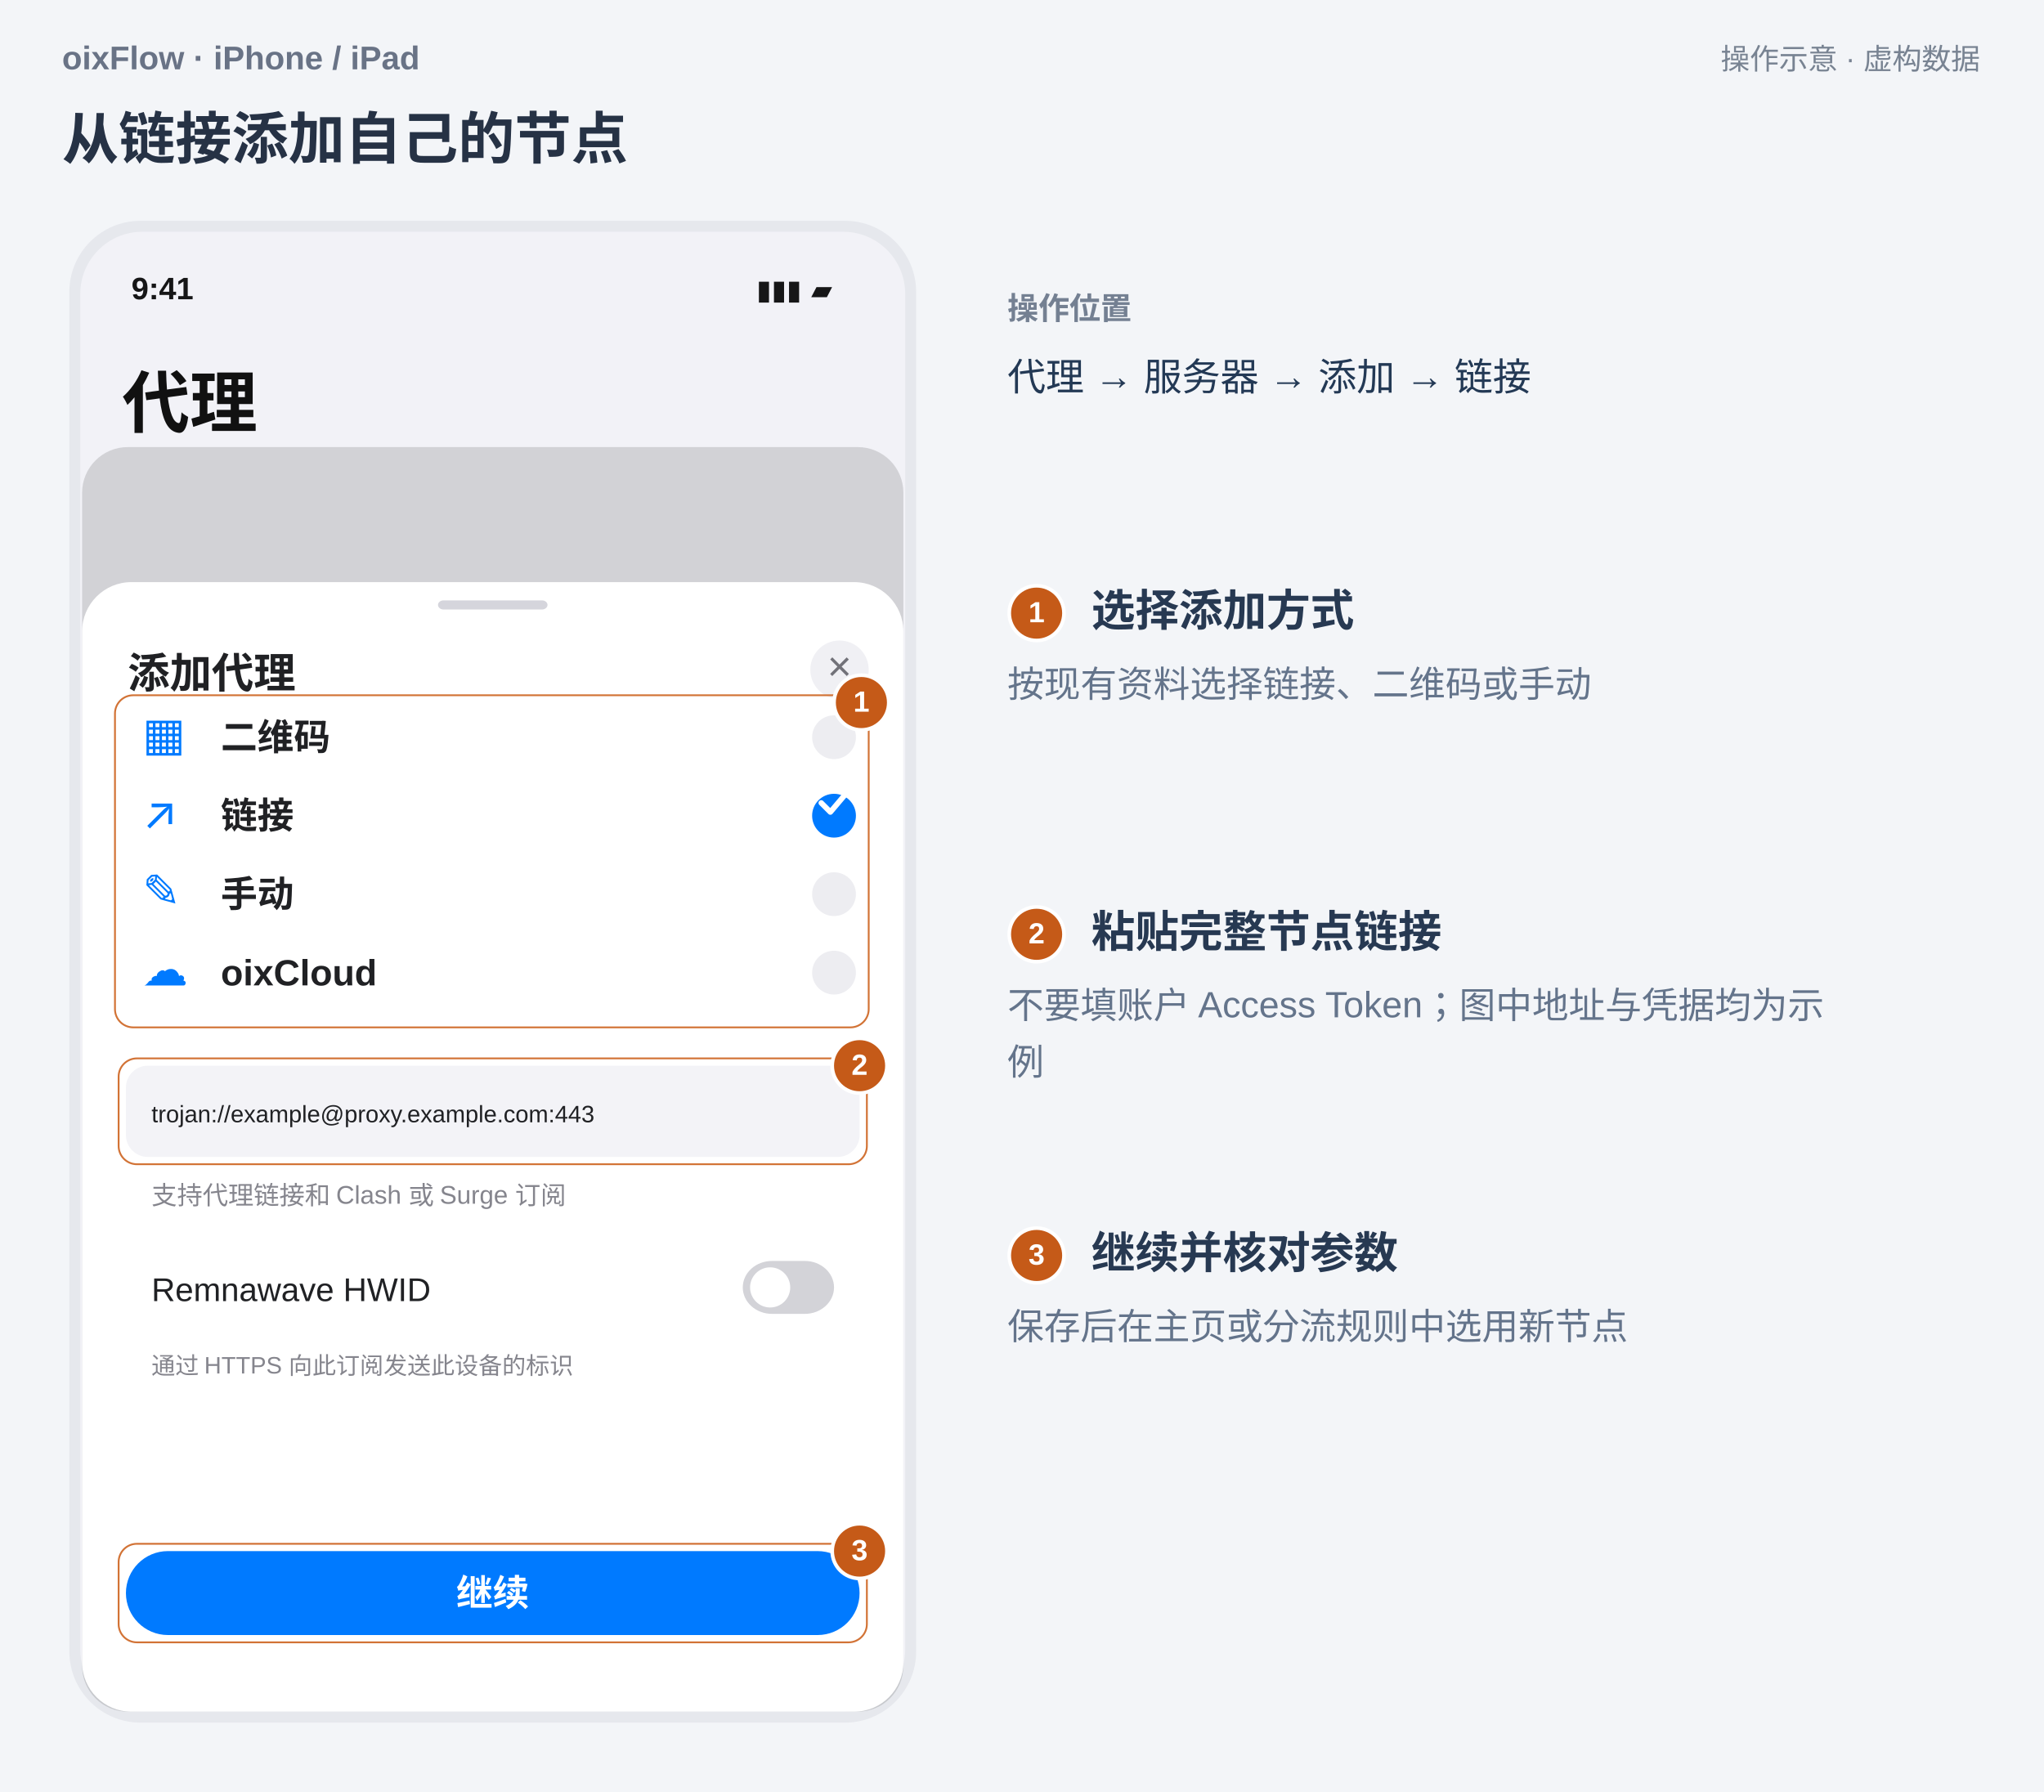
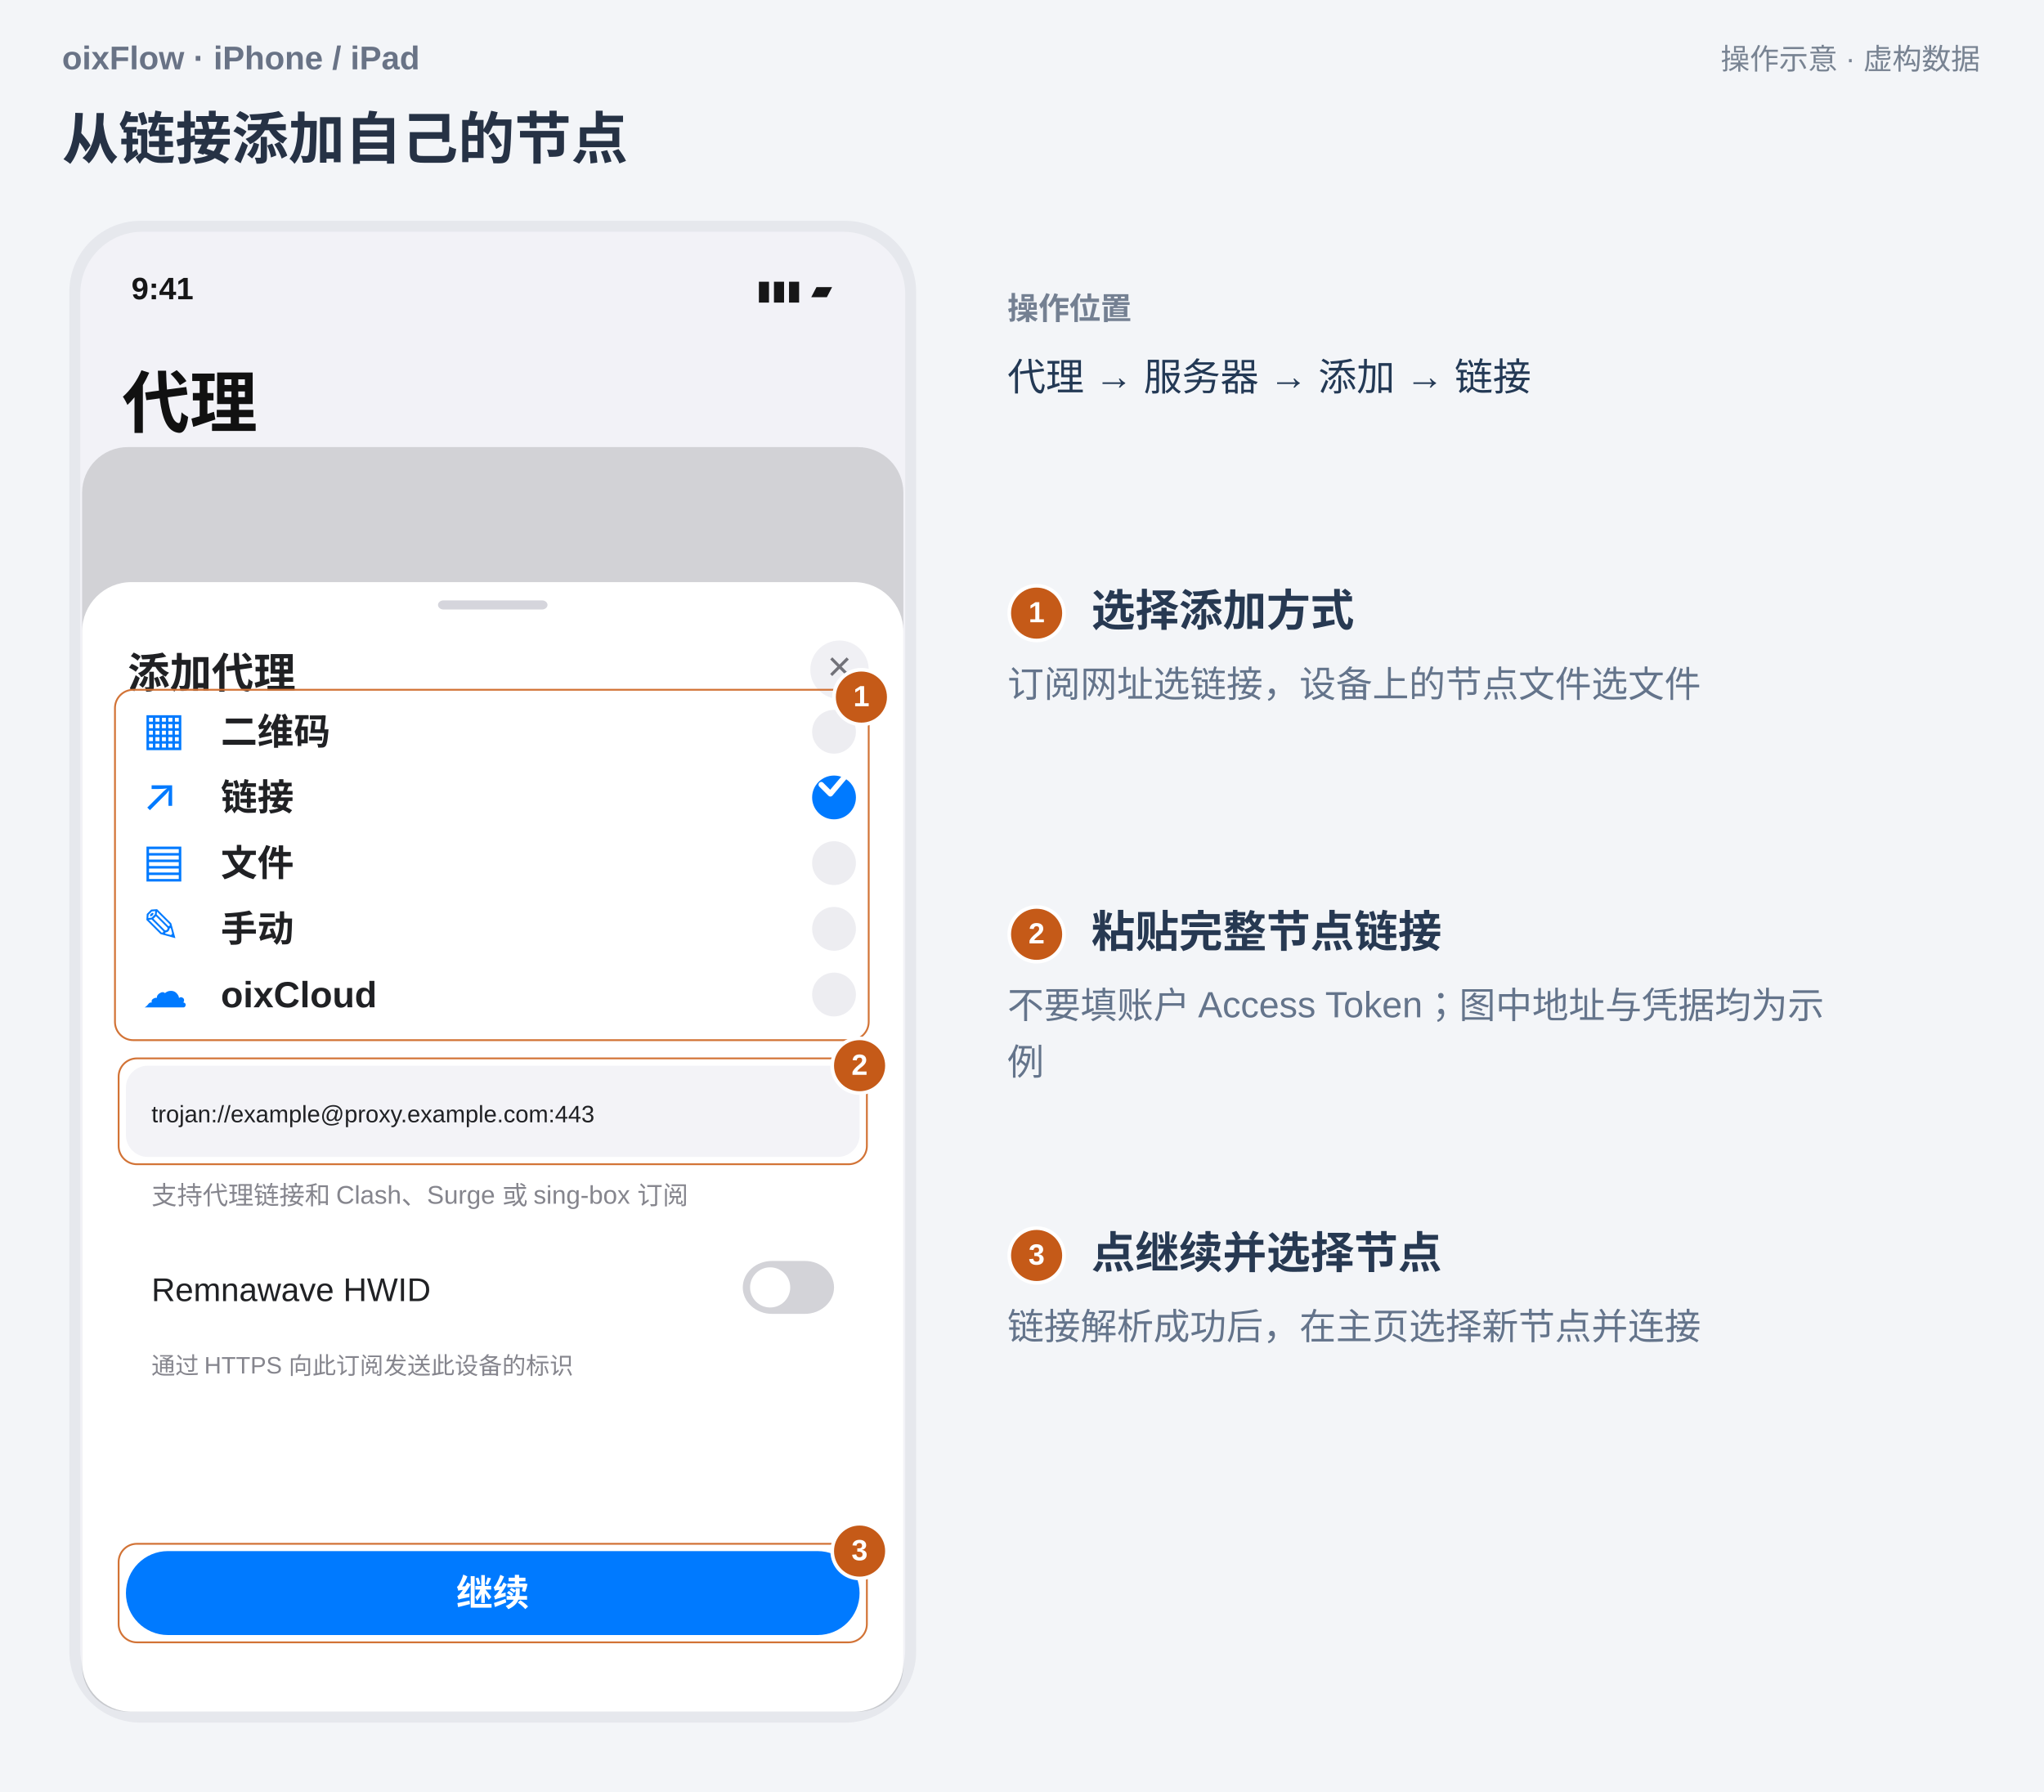
<svg xmlns="http://www.w3.org/2000/svg" width="1120" height="982" viewBox="0 0 1120 982" role="img" aria-labelledby="title desc">
  <g font-family="-apple-system,BlinkMacSystemFont,'PingFang SC','Segoe UI',Arial,sans-serif">
    <rect x="0" y="0" width="1120" height="982" rx="0" fill="#f3f5f8" stroke="none" />
    <text x="34" y="38" font-size="18" fill="#697386" font-weight="600" text-anchor="start">oixFlow · iPhone / iPad</text>
    <text x="1085" y="38" font-size="16" fill="#788392" font-weight="500" text-anchor="end">操作示意 · 虚构数据</text>
    <text x="34" y="87" font-size="31" fill="#263245" font-weight="700" text-anchor="start">从链接添加自己的节点</text>
    <rect x="38" y="121" width="464" height="823" rx="39" fill="#e6e8ed" stroke="none" />
    <rect x="44" y="127" width="452" height="811" rx="34" fill="#f2f2f7" stroke="none" />
    <text x="72" y="164" font-size="17" fill="#161617" font-weight="650" text-anchor="start">9:41</text>
    <text x="456" y="164" font-size="15" fill="#161617" font-weight="600" text-anchor="end">▮▮▮  ▰</text>
    <text x="67" y="234" font-size="37" fill="#111" font-weight="700" text-anchor="start">代理</text>
    <rect x="49" y="854" width="442" height="63" rx="27" fill="#fcfcfd" stroke="#e4e4e9" />
    <text x="93" y="880" font-size="23" fill="#8b8b93" font-weight="500" text-anchor="middle">⌂</text>
    <text x="93" y="900" font-size="12" fill="#8b8b93" font-weight="500" text-anchor="middle">主页</text>
    <text x="180" y="880" font-size="23" fill="#007aff" font-weight="500" text-anchor="middle">▤</text>
    <text x="180" y="900" font-size="12" fill="#007aff" font-weight="500" text-anchor="middle">代理</text>
    <text x="267" y="880" font-size="23" fill="#8b8b93" font-weight="500" text-anchor="middle">◴</text>
    <text x="267" y="900" font-size="12" fill="#8b8b93" font-weight="500" text-anchor="middle">活动</text>
    <text x="354" y="880" font-size="23" fill="#8b8b93" font-weight="500" text-anchor="middle">☁</text>
    <text x="354" y="900" font-size="12" fill="#8b8b93" font-weight="500" text-anchor="middle">oixCloud</text>
    <text x="441" y="880" font-size="23" fill="#8b8b93" font-weight="500" text-anchor="middle">⚙</text>
    <text x="441" y="900" font-size="12" fill="#8b8b93" font-weight="500" text-anchor="middle">设置</text>
    <rect x="210" y="924" width="120" height="5" rx="3" fill="#19191b" stroke="none" />
    <rect x="45" y="245" width="450" height="693" rx="25" fill="#00000022" stroke="none" />
    <rect x="45" y="319" width="450" height="619" rx="27" fill="#fff" stroke="none" />
    <rect x="240" y="329" width="60" height="5" rx="3" fill="#d5d5dc" stroke="none" />
    <text x="70" y="377" font-size="23" fill="#202124" font-weight="650" text-anchor="start">添加代理</text>
    <circle cx="460" cy="367" r="16" fill="#f0f0f4" stroke="none" stroke-width="1" />
    <text x="460" y="373" font-size="23" fill="#727279" font-weight="500" text-anchor="middle">×</text>
-     <text x="78" y="411" font-size="25" fill="#007aff" font-weight="400" text-anchor="start">▦</text>
-     <text x="121" y="411" font-size="20" fill="#202124" font-weight="600" text-anchor="start">二维码</text>
-     <circle cx="457" cy="404" r="12" fill="#ededf1" stroke="none" stroke-width="1" />
-     <text x="78" y="454" font-size="25" fill="#007aff" font-weight="400" text-anchor="start">↗</text>
-     <text x="121" y="454" font-size="20" fill="#202124" font-weight="600" text-anchor="start">链接</text>
-     <circle cx="457" cy="447" r="12" fill="#007aff" stroke="none" stroke-width="1" />
-     <path d="M450 440l5 5 11-13" fill="none" stroke="#fff" stroke-width="3" stroke-linecap="round" stroke-linejoin="round" />
-     <text x="78" y="497" font-size="25" fill="#007aff" font-weight="400" text-anchor="start">✎</text>
-     <text x="121" y="497" font-size="20" fill="#202124" font-weight="600" text-anchor="start">手动</text>
-     <circle cx="457" cy="490" r="12" fill="#ededf1" stroke="none" stroke-width="1" />
-     <text x="78" y="540" font-size="25" fill="#007aff" font-weight="400" text-anchor="start">☁</text>
-     <text x="121" y="540" font-size="20" fill="#202124" font-weight="600" text-anchor="start">oixCloud</text>
-     <circle cx="457" cy="533" r="12" fill="#ededf1" stroke="none" stroke-width="1" />
-     <rect x="63" y="381" width="413" height="182" rx="10" fill="none" stroke="#d27336" />
-     <circle cx="472" cy="385" r="15" fill="#c55a18" stroke="#fff" stroke-width="2" />
-     <text x="472" y="390" font-size="16" fill="#fff" font-weight="700" text-anchor="middle">1</text>
+     <text x="78" y="408" font-size="25" fill="#007aff" font-weight="400" text-anchor="start">▦</text>
+     <text x="121" y="408" font-size="20" fill="#202124" font-weight="600" text-anchor="start">二维码</text>
+     <circle cx="457" cy="401" r="12" fill="#ededf1" stroke="none" stroke-width="1" />
+     <text x="78" y="444" font-size="25" fill="#007aff" font-weight="400" text-anchor="start">↗</text>
+     <text x="121" y="444" font-size="20" fill="#202124" font-weight="600" text-anchor="start">链接</text>
+     <circle cx="457" cy="437" r="12" fill="#007aff" stroke="none" stroke-width="1" />
+     <path d="M450 430l5 5 11-13" fill="none" stroke="#fff" stroke-width="3" stroke-linecap="round" stroke-linejoin="round" />
+     <text x="78" y="480" font-size="25" fill="#007aff" font-weight="400" text-anchor="start">▤</text>
+     <text x="121" y="480" font-size="20" fill="#202124" font-weight="600" text-anchor="start">文件</text>
+     <circle cx="457" cy="473" r="12" fill="#ededf1" stroke="none" stroke-width="1" />
+     <text x="78" y="516" font-size="25" fill="#007aff" font-weight="400" text-anchor="start">✎</text>
+     <text x="121" y="516" font-size="20" fill="#202124" font-weight="600" text-anchor="start">手动</text>
+     <circle cx="457" cy="509" r="12" fill="#ededf1" stroke="none" stroke-width="1" />
+     <text x="78" y="552" font-size="25" fill="#007aff" font-weight="400" text-anchor="start">☁</text>
+     <text x="121" y="552" font-size="20" fill="#202124" font-weight="600" text-anchor="start">oixCloud</text>
+     <circle cx="457" cy="545" r="12" fill="#ededf1" stroke="none" stroke-width="1" />
+     <rect x="63" y="378" width="413" height="192" rx="10" fill="none" stroke="#d27336" />
+     <circle cx="472" cy="382" r="15" fill="#c55a18" stroke="#fff" stroke-width="2" />
+     <text x="472" y="387" font-size="16" fill="#fff" font-weight="700" text-anchor="middle">1</text>
    <rect x="69" y="584" width="402" height="50" rx="12" fill="#f3f3f7" stroke="none" />
    <text x="83" y="615" font-size="13" fill="#202124" font-weight="400" text-anchor="start">trojan://example@proxy.example.com:443</text>
    <rect x="65" y="580" width="410" height="58" rx="10" fill="none" stroke="#d27336" />
    <circle cx="471" cy="584" r="15" fill="#c55a18" stroke="#fff" stroke-width="2" />
    <text x="471" y="589" font-size="16" fill="#fff" font-weight="700" text-anchor="middle">2</text>
-     <text x="83" y="660" font-size="14" fill="#85858d" font-weight="400" text-anchor="start">支持代理链接和 Clash 或 Surge 订阅</text>
+     <text x="83" y="660" font-size="14" fill="#85858d" font-weight="400" text-anchor="start">支持代理链接和 Clash、Surge 或 sing-box 订阅</text>
    <text x="83" y="713" font-size="18" fill="#202124" font-weight="400" text-anchor="start">Remnawave HWID</text>
    <rect x="407" y="691" width="50" height="29" rx="16" fill="#d3d3d8" stroke="none" />
    <circle cx="422" cy="705.5" r="11" fill="#fff" stroke="none" stroke-width="1" />
    <text x="83" y="753" font-size="13" fill="#85858d" font-weight="400" text-anchor="start">通过 HTTPS 向此订阅发送此设备的标识</text>
    <rect x="69" y="850" width="402" height="46" rx="23" fill="#007aff" stroke="none" />
    <text x="270" y="880" font-size="20" fill="#fff" font-weight="650" text-anchor="middle">继续</text>
    <rect x="65" y="846" width="410" height="54" rx="10" fill="none" stroke="#d27336" />
    <circle cx="471" cy="850" r="15" fill="#c55a18" stroke="#fff" stroke-width="2" />
    <text x="471" y="855" font-size="16" fill="#fff" font-weight="700" text-anchor="middle">3</text>
    <text x="552" y="175" font-size="17" fill="#748092" font-weight="600" text-anchor="start">操作位置</text>
    <text x="552" y="214" font-size="21" fill="#233955" font-weight="400" text-anchor="start">代理 → 服务器 → 添加 → 链接</text>
    <circle cx="568" cy="336" r="15" fill="#c55a18" stroke="#fff" stroke-width="2" />
    <text x="568" y="341" font-size="16" fill="#fff" font-weight="700" text-anchor="middle">1</text>
    <text x="598" y="343" font-size="24" fill="#273952" font-weight="600" text-anchor="start">选择添加方式</text>
-     <text x="552" y="382" font-size="20" fill="#64748b" font-weight="400" text-anchor="start">按现有资料选择链接、二维码或手动</text>
+     <text x="552" y="382" font-size="20" fill="#64748b" font-weight="400" text-anchor="start">订阅网址选链接，设备上的节点文件选文件</text>
    <circle cx="568" cy="512" r="15" fill="#c55a18" stroke="#fff" stroke-width="2" />
    <text x="568" y="517" font-size="16" fill="#fff" font-weight="700" text-anchor="middle">2</text>
    <text x="598" y="519" font-size="24" fill="#273952" font-weight="600" text-anchor="start">粘贴完整节点链接</text>
    <text x="552" y="558" font-size="20" fill="#64748b" font-weight="400" text-anchor="start">不要填账户 Access Token；图中地址与凭据均为示</text>
    <text x="552" y="589" font-size="20" fill="#64748b" font-weight="400" text-anchor="start">例</text>
    <circle cx="568" cy="688" r="15" fill="#c55a18" stroke="#fff" stroke-width="2" />
    <text x="568" y="693" font-size="16" fill="#fff" font-weight="700" text-anchor="middle">3</text>
-     <text x="598" y="695" font-size="24" fill="#273952" font-weight="600" text-anchor="start">继续并核对参数</text>
-     <text x="552" y="734" font-size="20" fill="#64748b" font-weight="400" text-anchor="start">保存后在主页或分流规则中选用新节点</text>
+     <text x="598" y="695" font-size="24" fill="#273952" font-weight="600" text-anchor="start">点继续并选择节点</text>
+     <text x="552" y="734" font-size="20" fill="#64748b" font-weight="400" text-anchor="start">链接解析成功后，在主页选择新节点并连接</text>
  </g>
</svg>
